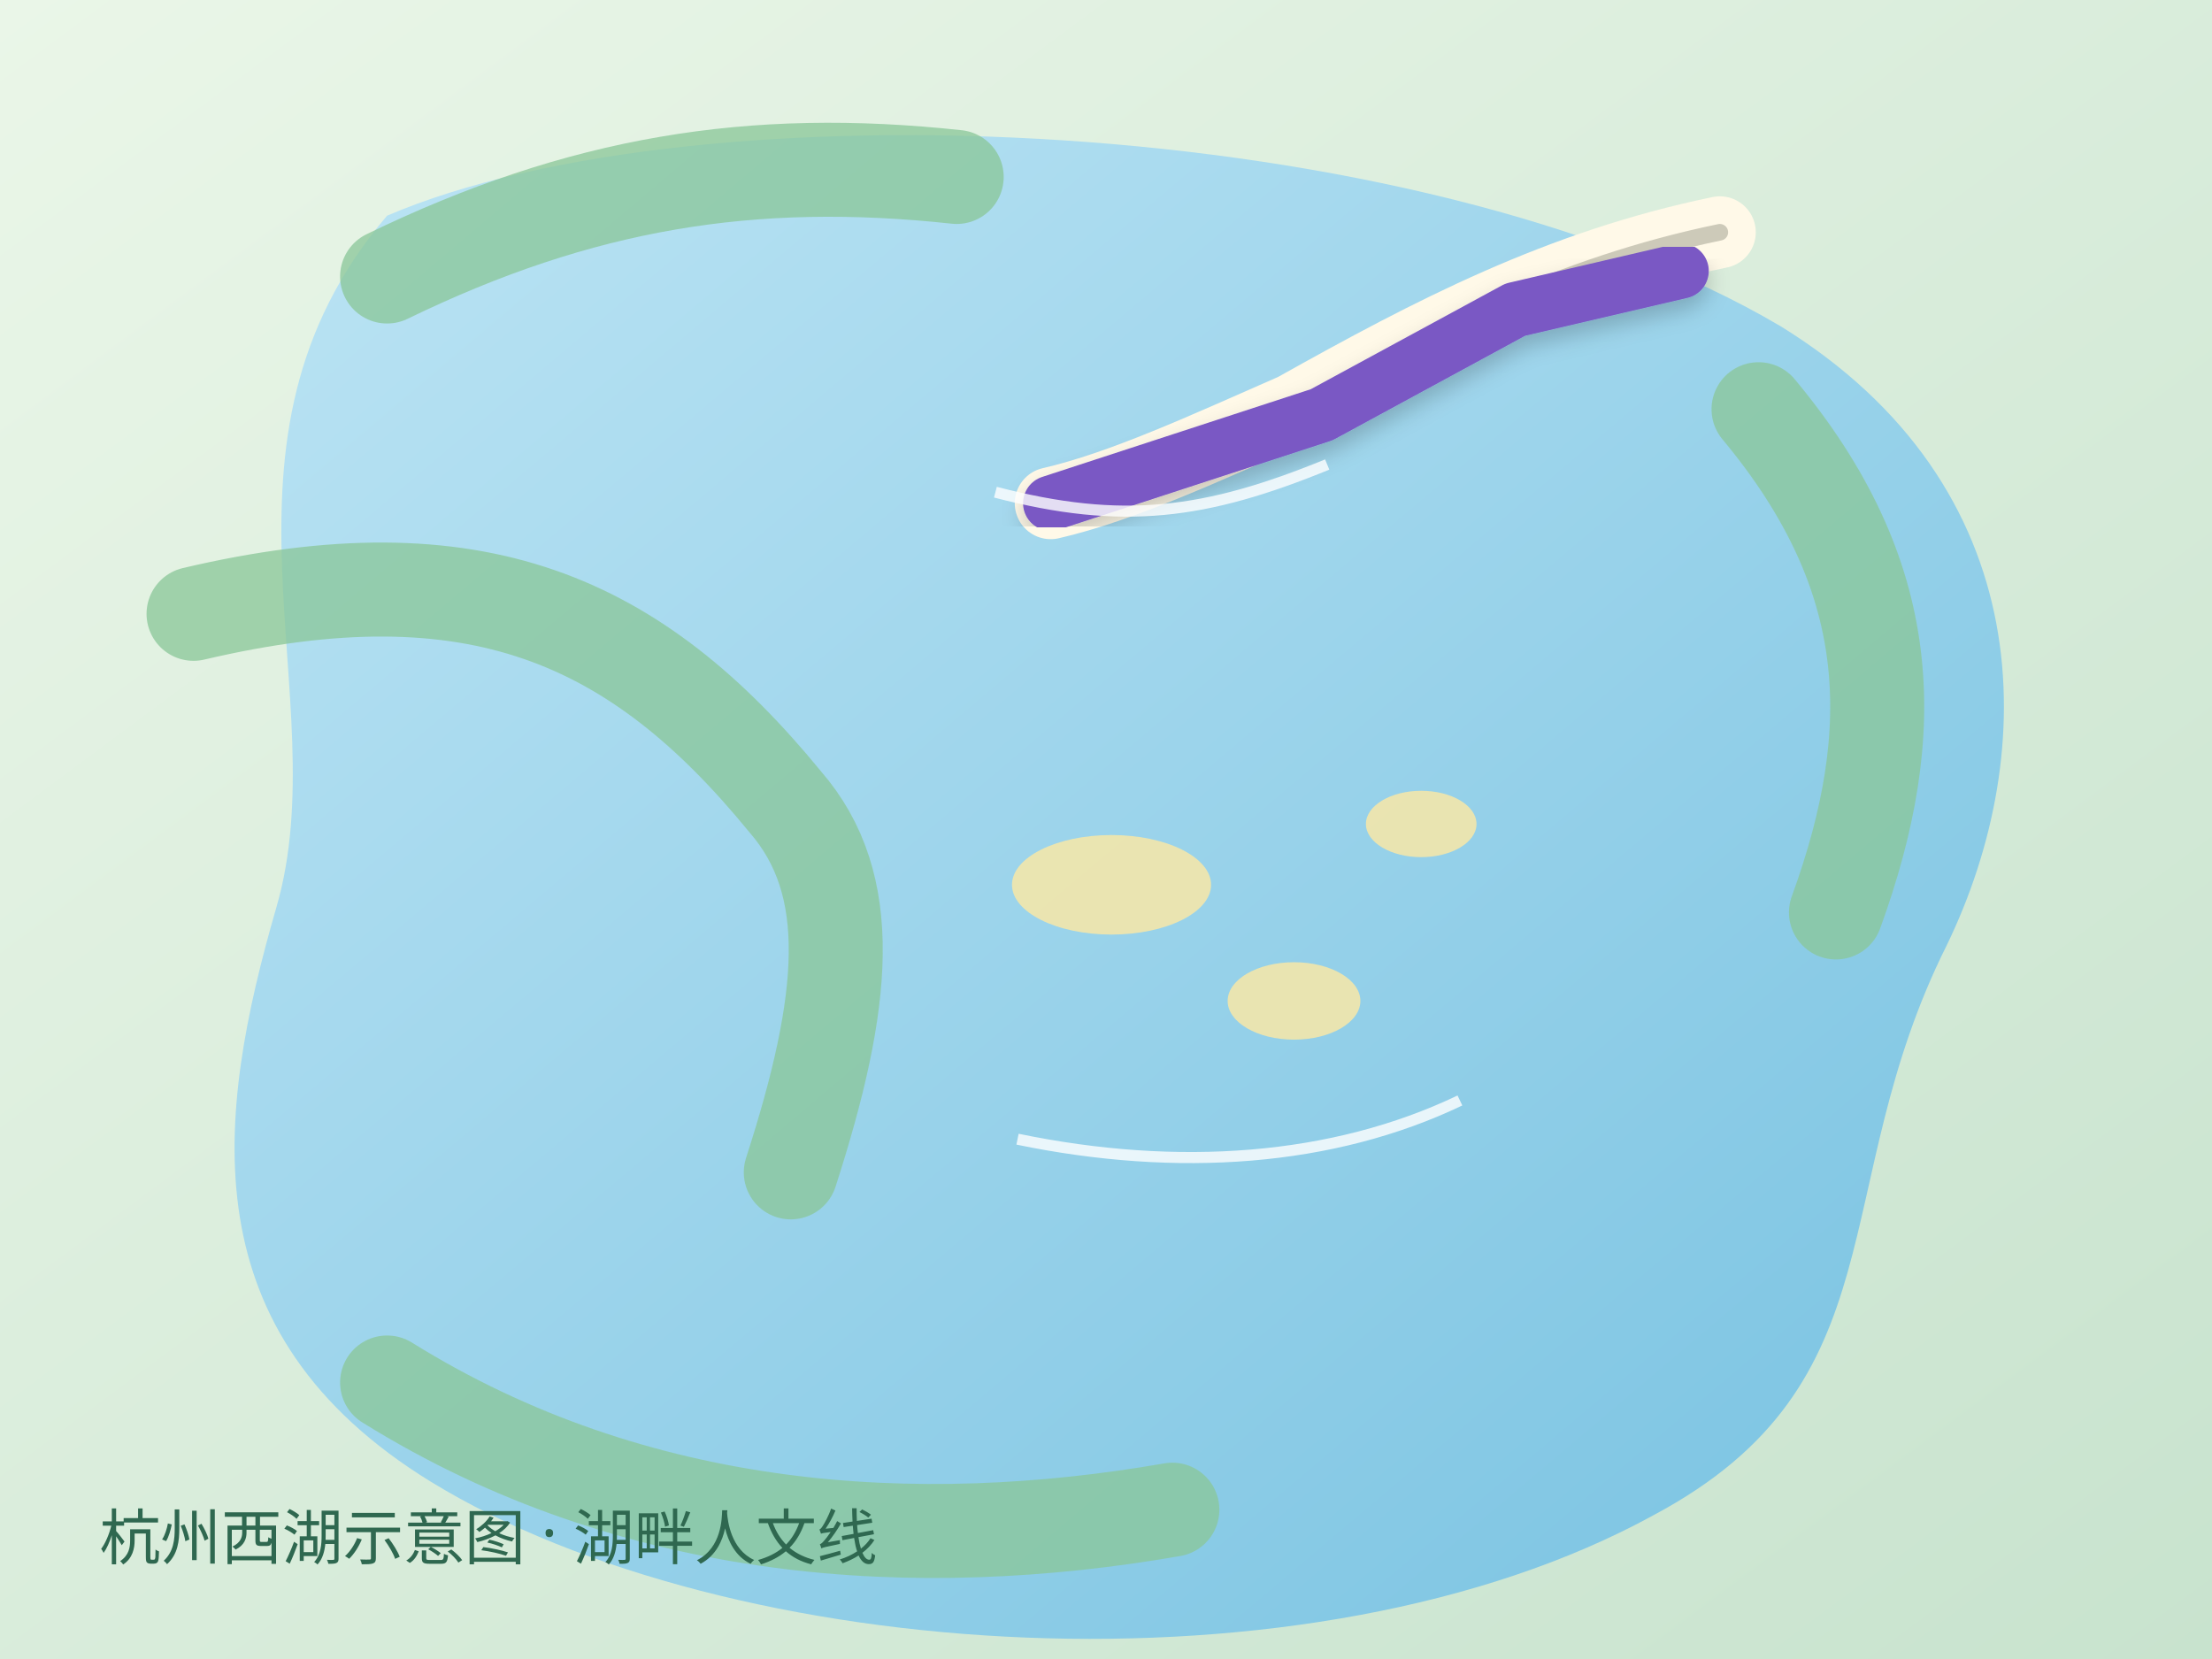
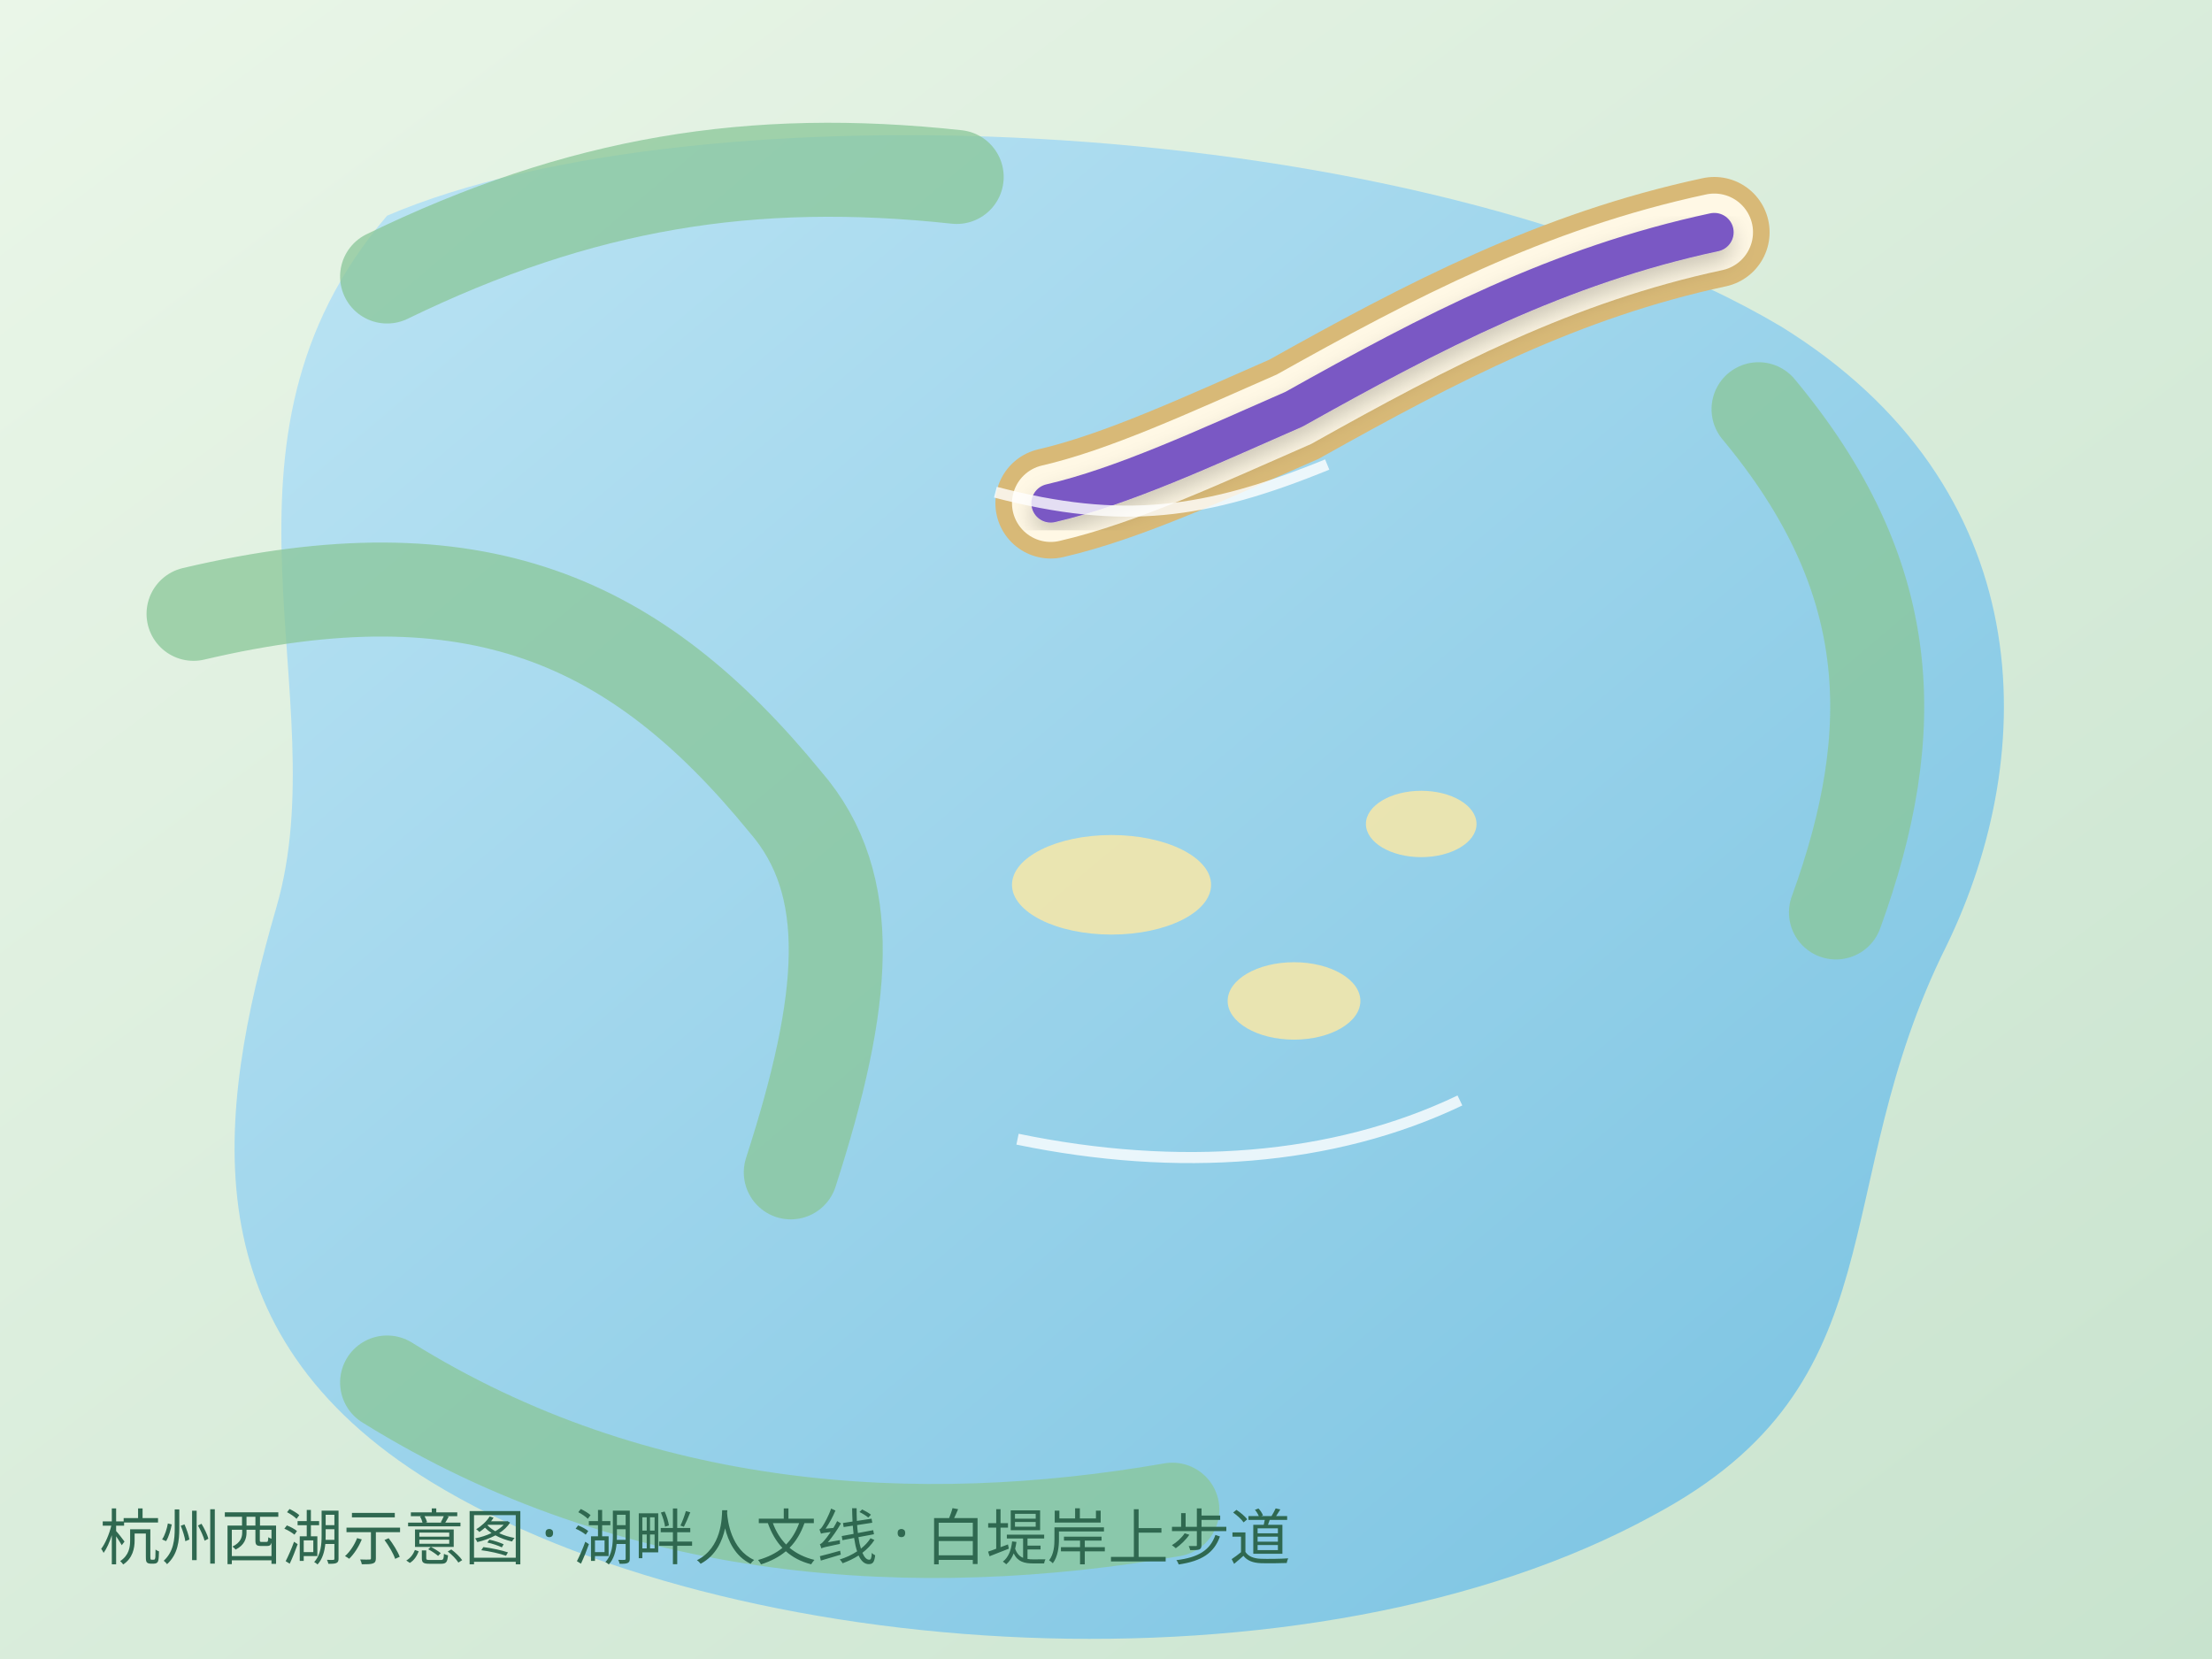
<svg xmlns="http://www.w3.org/2000/svg" width="400" height="300" viewBox="0 0 400 300">
  <defs>
    <linearGradient id="land" x1="0" y1="0" x2="1" y2="1">
      <stop stop-color="#EAF6E8" />
      <stop offset="1" stop-color="#C8E3CE" />
    </linearGradient>
    <linearGradient id="lake" x1="0" y1="0" x2="1" y2="1">
      <stop stop-color="#BCE4F4" />
      <stop offset="1" stop-color="#78C2E1" />
    </linearGradient>
    <filter id="shadow">
      <feDropShadow dx="0" dy="2" stdDeviation="2" flood-opacity=".2" />
    </filter>
  </defs>
  <rect width="400" height="300" fill="url(#land)" />
  <path d="M70 39C126 15 256 20 322 59c47 29 47 77 30 112-22 44-8 79-53 103-62 34-167 27-221-6-44-27-39-66-28-104 11-38-15-84 20-125Z" fill="url(#lake)" />
  <path d="M35 111C86 99 115 112 142 145 155 160 153 181 143 212M70 50c35-17 66-22 103-18M318 74c25 30 26 58 14 91M70 250c45 28 96 31 142 23" fill="none" stroke="#8AC799" stroke-width="17" stroke-linecap="round" opacity=".76" />
-   <path d="M311 42C282 48 259 60 234 74 218 81 203 88 190 91" fill="none" stroke="#FFF9E8" stroke-width="13" stroke-linecap="round" />
-   <path d="M311 42C282 48 259 60 234 74 218 81 203 88 190 91" fill="none" stroke="#CDCAB9" stroke-width="3" stroke-linecap="round" />
-   <path d="M304 49 274 56 239 75 190 91" fill="none" stroke="#7A59C4" stroke-width="10" stroke-linecap="round" stroke-linejoin="round" filter="url(#shadow)" />
+   <path d="M310 42C282 48 259 60 234 74 218 81 203 88 190 91" fill="none" stroke="#D8B977" stroke-width="20" stroke-linecap="round" />
+   <path d="M310 42C282 48 259 60 234 74 218 81 203 88 190 91" fill="none" stroke="#FFF8E5" stroke-width="14" stroke-linecap="round" />
+   <path d="M310 42C282 48 259 60 234 74 218 81 203 88 190 91" fill="none" stroke="#7A59C4" stroke-width="7" stroke-linecap="round" stroke-linejoin="round" filter="url(#shadow)" />
  <g fill="#F8E8A7" opacity=".85">
    <ellipse cx="201" cy="160" rx="18" ry="9" />
    <ellipse cx="234" cy="181" rx="12" ry="7" />
    <ellipse cx="257" cy="149" rx="10" ry="6" />
  </g>
  <g stroke="#fff" stroke-width="2" opacity=".8">
    <path d="M180 89c23 6 38 4 60-5M184 206c29 6 57 4 80-7" fill="none" />
  </g>
-   <text x="18" y="282" font-family="sans-serif" font-size="11" fill="#2F6850">杭州西湖示意图 · 湖畔人文线</text>
+   <text x="18" y="282" font-family="sans-serif" font-size="11" fill="#2F6850">杭州西湖示意图 · 湖畔人文线 · 白堤岸上步道</text>
</svg>
